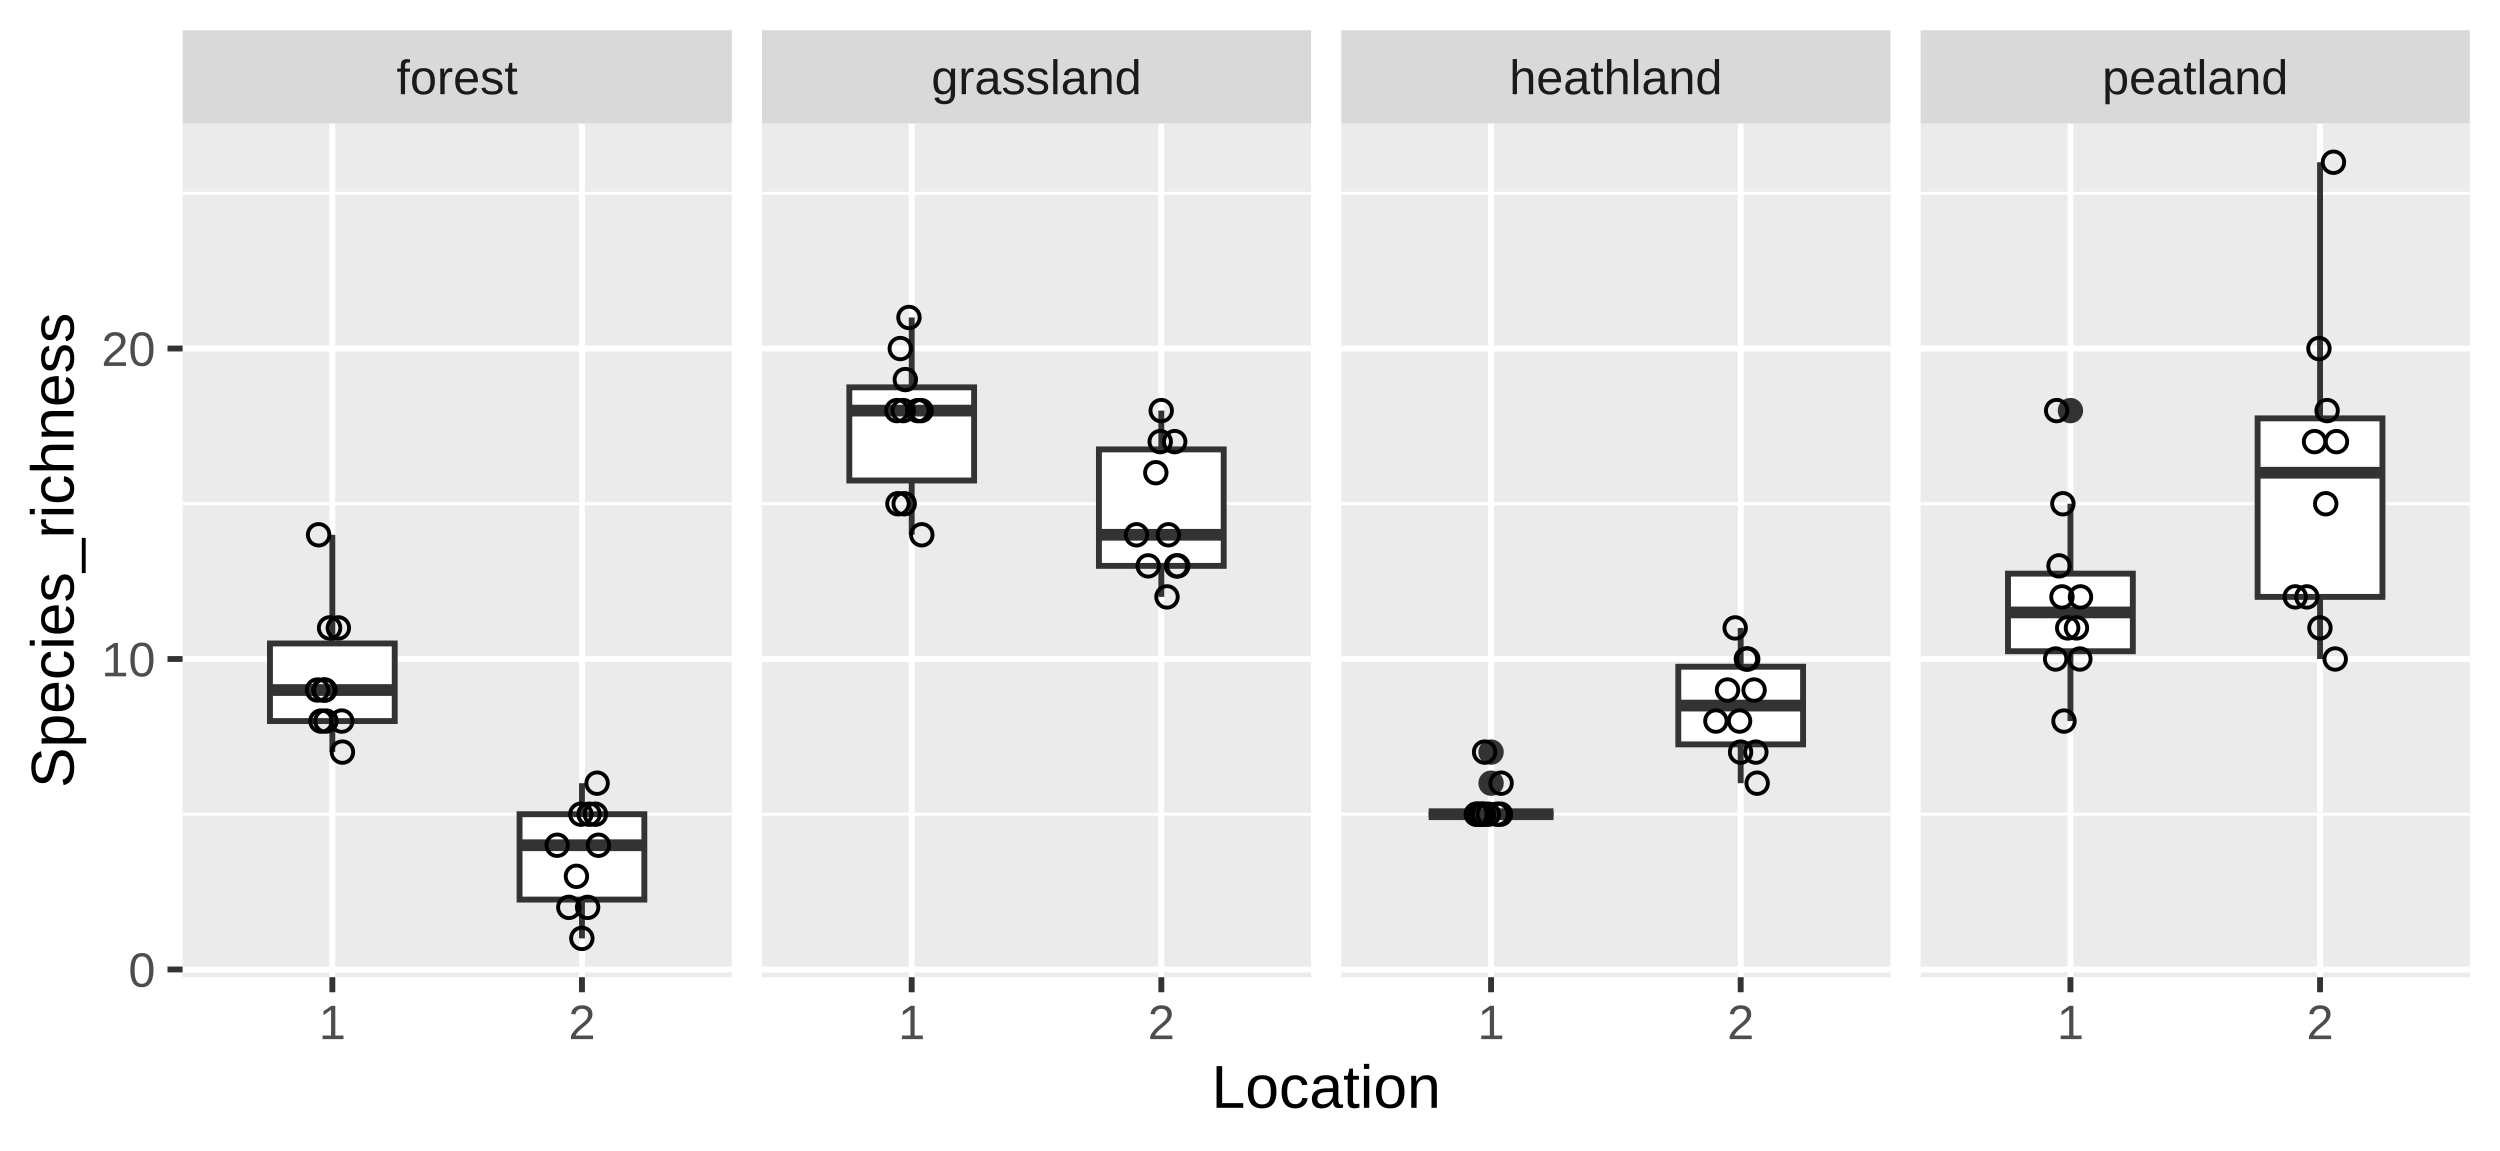
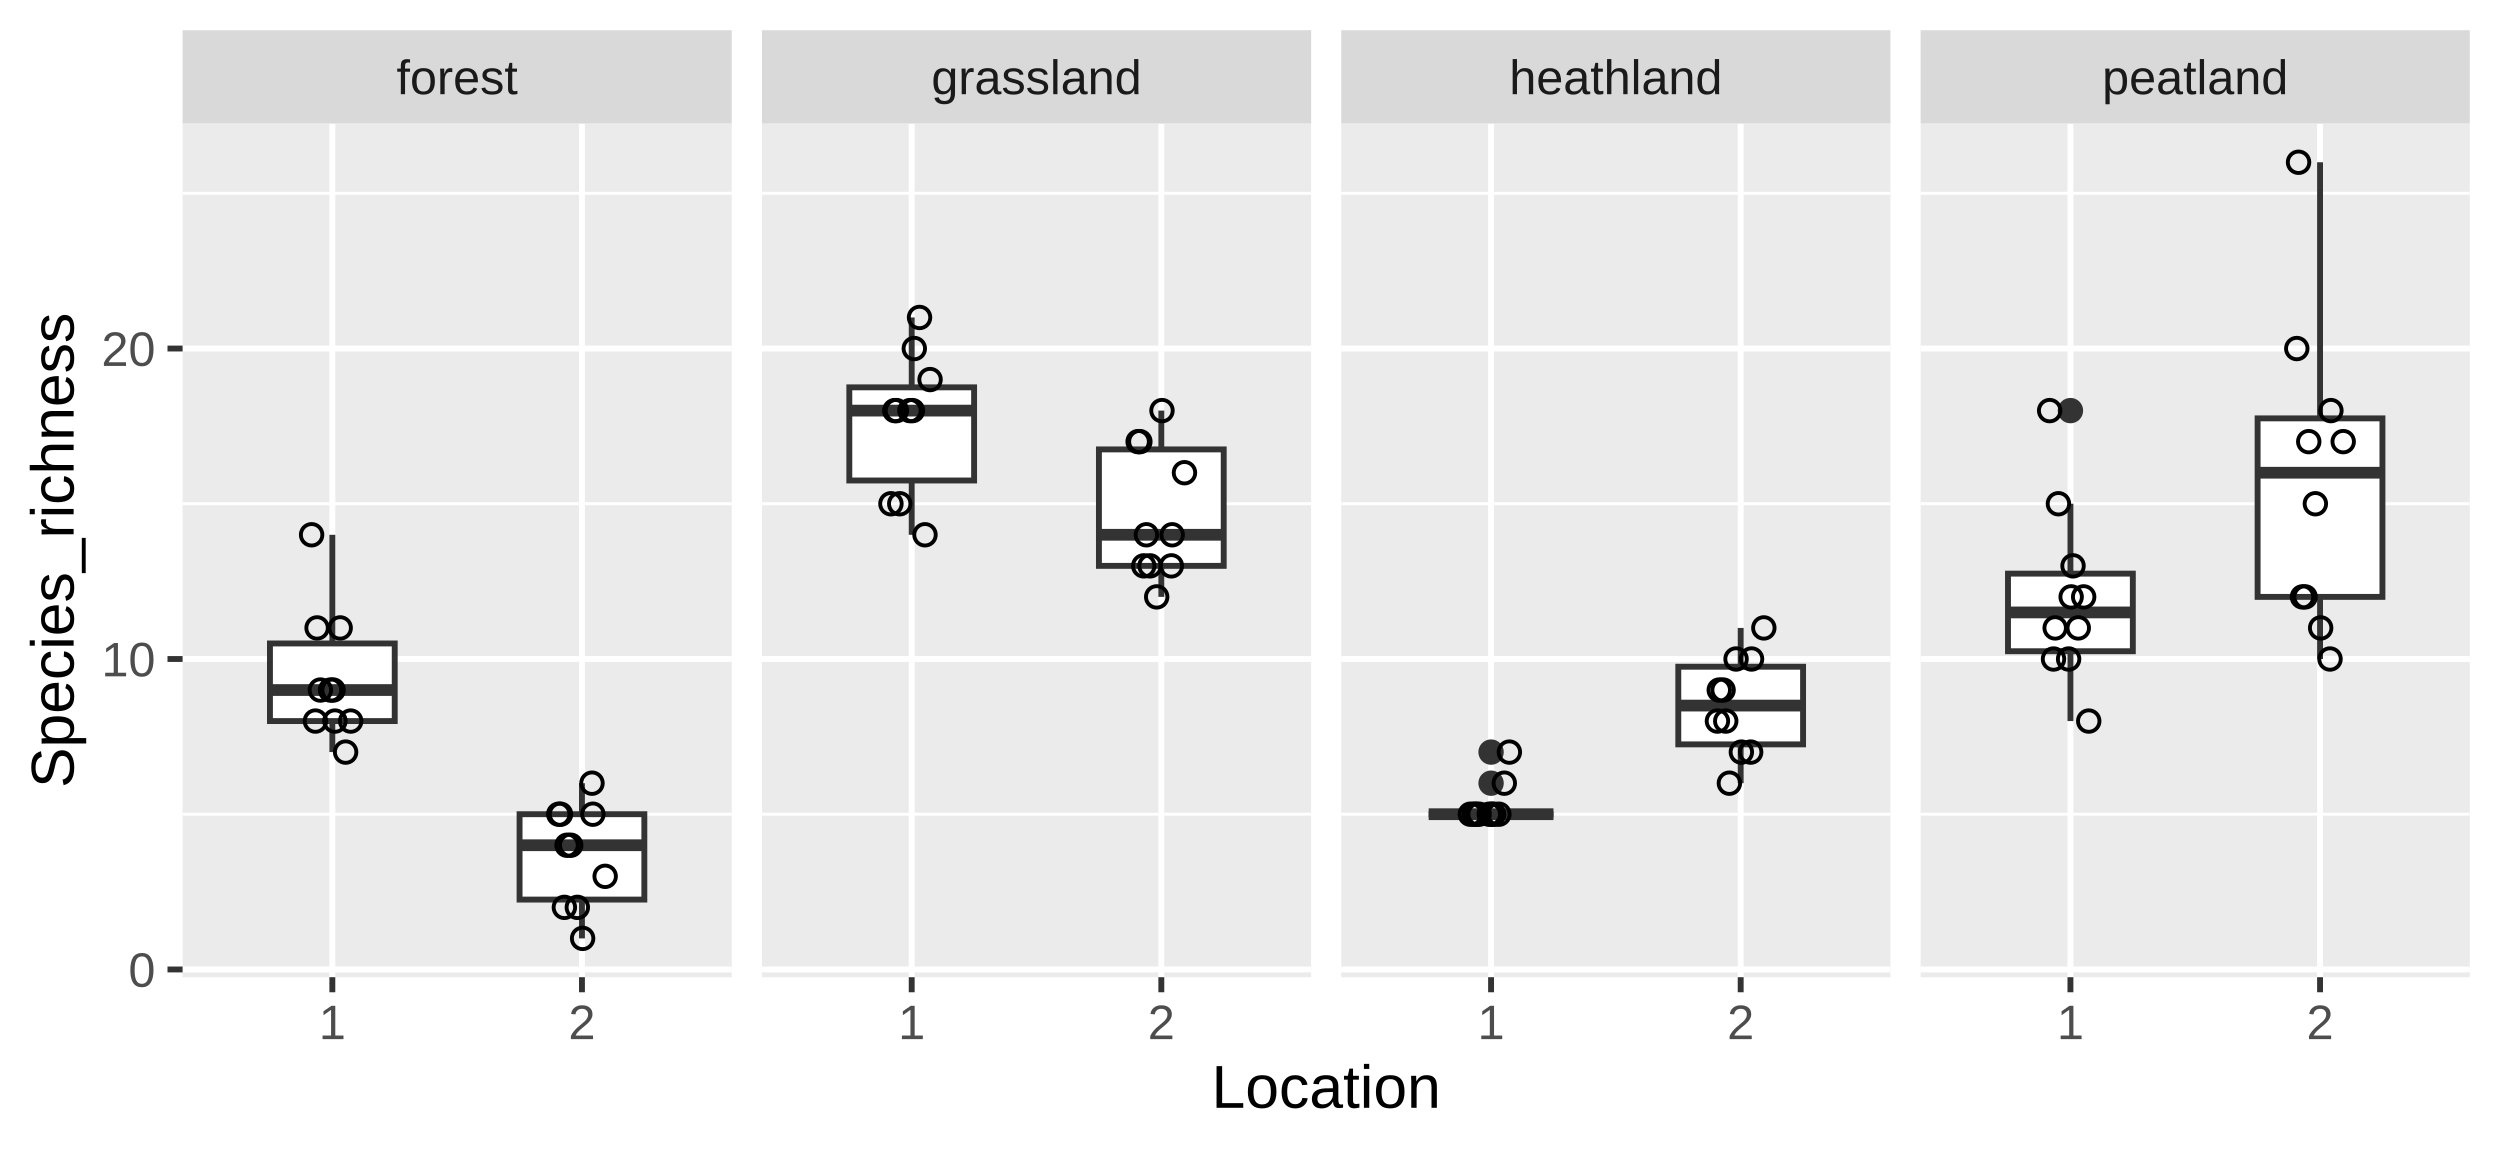
<svg xmlns="http://www.w3.org/2000/svg" width="453.60pt" height="208.80pt" viewBox="0 0 453.60 208.80">
  <g class="svglite">
    <defs>
      <style type="text/css">
    .svglite line, .svglite polyline, .svglite polygon, .svglite path, .svglite rect, .svglite circle {
      fill: none;
      stroke: #000000;
      stroke-linecap: round;
      stroke-linejoin: round;
      stroke-miterlimit: 10.00;
    }
    .svglite text {
      white-space: pre;
    }
    .svglite g.glyphgroup path {
      fill: inherit;
      stroke: none;
    }
  </style>
    </defs>
    <rect width="100%" height="100%" style="stroke: none; fill: #FFFFFF;" />
    <defs>
      <clipPath id="cpMC4wMHw0NTMuNjB8MC4wMHwyMDguODA=">
        <rect x="0.00" y="0.00" width="453.60" height="208.80" />
      </clipPath>
    </defs>
    <g clip-path="url(#cpMC4wMHw0NTMuNjB8MC4wMHwyMDguODA=)">
      <rect x="0" y="0.00" width="453.60" height="208.80" style="stroke-width: 1.07; stroke: #FFFFFF; fill: #FFFFFF;" />
    </g>
    <defs>
      <clipPath id="cpMzMuMTN8MTMyLjc3fDIyLjQwfDE3Ny4zMA==">
        <rect x="33.13" y="22.40" width="99.64" height="154.91" />
      </clipPath>
    </defs>
    <g clip-path="url(#cpMzMuMTN8MTMyLjc3fDIyLjQwfDE3Ny4zMA==)">
      <rect x="33.13" y="22.40" width="99.64" height="154.91" style="stroke-width: 1.07; stroke: none; fill: #EBEBEB;" />
      <polyline points="33.13,147.73 132.77,147.73 " style="stroke-width: 0.53; stroke: #FFFFFF; stroke-linecap: butt;" />
      <polyline points="33.13,91.40 132.77,91.40 " style="stroke-width: 0.53; stroke: #FFFFFF; stroke-linecap: butt;" />
      <polyline points="33.13,35.07 132.77,35.07 " style="stroke-width: 0.53; stroke: #FFFFFF; stroke-linecap: butt;" />
      <polyline points="33.13,175.90 132.77,175.90 " style="stroke-width: 1.07; stroke: #FFFFFF; stroke-linecap: butt;" />
      <polyline points="33.13,119.57 132.77,119.57 " style="stroke-width: 1.07; stroke: #FFFFFF; stroke-linecap: butt;" />
      <polyline points="33.13,63.24 132.77,63.24 " style="stroke-width: 1.07; stroke: #FFFFFF; stroke-linecap: butt;" />
      <polyline points="60.30,177.30 60.30,22.40 " style="stroke-width: 1.07; stroke: #FFFFFF; stroke-linecap: butt;" />
      <polyline points="105.59,177.30 105.59,22.40 " style="stroke-width: 1.07; stroke: #FFFFFF; stroke-linecap: butt;" />
      <line x1="60.30" y1="116.75" x2="60.30" y2="97.03" style="stroke-width: 1.07; stroke: #333333; stroke-linecap: butt;" />
      <line x1="60.30" y1="130.83" x2="60.30" y2="136.46" style="stroke-width: 1.07; stroke: #333333; stroke-linecap: butt;" />
      <polygon points="48.98,116.75 48.98,130.83 71.62,130.83 71.62,116.75 48.98,116.75 " style="stroke-width: 1.07; stroke: #333333; stroke-linecap: butt; stroke-linejoin: miter; fill: #FFFFFF;" />
      <line x1="48.98" y1="125.20" x2="71.62" y2="125.20" style="stroke-width: 2.13; stroke: #333333; stroke-linecap: butt; stroke-linejoin: miter;" />
      <line x1="105.59" y1="147.73" x2="105.59" y2="142.10" style="stroke-width: 1.07; stroke: #333333; stroke-linecap: butt;" />
      <line x1="105.59" y1="163.22" x2="105.59" y2="170.26" style="stroke-width: 1.07; stroke: #333333; stroke-linecap: butt;" />
      <polygon points="94.27,147.73 94.27,163.22 116.91,163.22 116.91,147.73 94.27,147.73 " style="stroke-width: 1.07; stroke: #333333; stroke-linecap: butt; stroke-linejoin: miter; fill: #FFFFFF;" />
      <line x1="94.27" y1="153.36" x2="116.91" y2="153.36" style="stroke-width: 2.13; stroke: #333333; stroke-linecap: butt; stroke-linejoin: miter;" />
-       <circle cx="61.39" cy="113.93" r="1.95" style="stroke-width: 0.71;" />
-       <circle cx="57.61" cy="125.20" r="1.95" style="stroke-width: 0.71;" />
-       <circle cx="59.80" cy="113.93" r="1.95" style="stroke-width: 0.71;" />
-       <circle cx="57.81" cy="97.03" r="1.95" style="stroke-width: 0.71;" />
-       <circle cx="58.94" cy="125.20" r="1.95" style="stroke-width: 0.71;" />
-       <circle cx="59.14" cy="130.83" r="1.95" style="stroke-width: 0.71;" />
-       <circle cx="58.24" cy="130.83" r="1.95" style="stroke-width: 0.71;" />
-       <circle cx="58.77" cy="125.20" r="1.95" style="stroke-width: 0.71;" />
-       <circle cx="62.13" cy="136.46" r="1.95" style="stroke-width: 0.71;" />
-       <circle cx="62.01" cy="130.83" r="1.95" style="stroke-width: 0.71;" />
-       <circle cx="108.03" cy="147.73" r="1.95" style="stroke-width: 0.71;" />
-       <circle cx="106.88" cy="147.73" r="1.95" style="stroke-width: 0.71;" />
-       <circle cx="101.09" cy="153.36" r="1.95" style="stroke-width: 0.71;" />
-       <circle cx="105.39" cy="147.73" r="1.95" style="stroke-width: 0.71;" />
-       <circle cx="105.57" cy="170.26" r="1.95" style="stroke-width: 0.71;" />
-       <circle cx="104.59" cy="159.00" r="1.95" style="stroke-width: 0.71;" />
-       <circle cx="106.62" cy="164.63" r="1.95" style="stroke-width: 0.71;" />
-       <circle cx="103.21" cy="164.63" r="1.95" style="stroke-width: 0.71;" />
-       <circle cx="108.34" cy="142.10" r="1.95" style="stroke-width: 0.71;" />
-       <circle cx="108.58" cy="153.36" r="1.95" style="stroke-width: 0.71;" />
+       <circle cx="57.53" cy="113.93" r="1.95" style="stroke-width: 0.71;" />
+       <circle cx="59.97" cy="125.20" r="1.95" style="stroke-width: 0.71;" />
+       <circle cx="61.72" cy="113.93" r="1.95" style="stroke-width: 0.71;" />
+       <circle cx="56.54" cy="97.03" r="1.95" style="stroke-width: 0.71;" />
+       <circle cx="58.13" cy="125.20" r="1.95" style="stroke-width: 0.71;" />
+       <circle cx="63.63" cy="130.83" r="1.95" style="stroke-width: 0.71;" />
+       <circle cx="60.77" cy="130.83" r="1.95" style="stroke-width: 0.71;" />
+       <circle cx="60.44" cy="125.20" r="1.95" style="stroke-width: 0.71;" />
+       <circle cx="62.71" cy="136.46" r="1.95" style="stroke-width: 0.71;" />
+       <circle cx="57.23" cy="130.83" r="1.95" style="stroke-width: 0.71;" />
+       <circle cx="101.70" cy="147.73" r="1.95" style="stroke-width: 0.71;" />
+       <circle cx="107.57" cy="147.73" r="1.95" style="stroke-width: 0.71;" />
+       <circle cx="102.88" cy="153.36" r="1.95" style="stroke-width: 0.71;" />
+       <circle cx="101.38" cy="147.73" r="1.95" style="stroke-width: 0.71;" />
+       <circle cx="105.71" cy="170.26" r="1.95" style="stroke-width: 0.71;" />
+       <circle cx="109.80" cy="159.00" r="1.95" style="stroke-width: 0.71;" />
+       <circle cx="104.75" cy="164.63" r="1.95" style="stroke-width: 0.71;" />
+       <circle cx="102.40" cy="164.63" r="1.95" style="stroke-width: 0.71;" />
+       <circle cx="107.41" cy="142.10" r="1.95" style="stroke-width: 0.71;" />
+       <circle cx="103.55" cy="153.36" r="1.95" style="stroke-width: 0.71;" />
    </g>
    <g clip-path="url(#cpMC4wMHw0NTMuNjB8MC4wMHwyMDguODA=)">
</g>
    <defs>
      <clipPath id="cpMTM4LjI1fDIzNy44OHwyMi40MHwxNzcuMzA=">
        <rect x="138.25" y="22.40" width="99.64" height="154.91" />
      </clipPath>
    </defs>
    <g clip-path="url(#cpMTM4LjI1fDIzNy44OHwyMi40MHwxNzcuMzA=)">
      <rect x="138.25" y="22.40" width="99.64" height="154.91" style="stroke-width: 1.07; stroke: none; fill: #EBEBEB;" />
      <polyline points="138.25,147.73 237.88,147.73 " style="stroke-width: 0.53; stroke: #FFFFFF; stroke-linecap: butt;" />
      <polyline points="138.25,91.40 237.88,91.40 " style="stroke-width: 0.53; stroke: #FFFFFF; stroke-linecap: butt;" />
      <polyline points="138.25,35.07 237.88,35.07 " style="stroke-width: 0.53; stroke: #FFFFFF; stroke-linecap: butt;" />
      <polyline points="138.25,175.90 237.88,175.90 " style="stroke-width: 1.07; stroke: #FFFFFF; stroke-linecap: butt;" />
      <polyline points="138.25,119.57 237.88,119.57 " style="stroke-width: 1.07; stroke: #FFFFFF; stroke-linecap: butt;" />
      <polyline points="138.25,63.24 237.88,63.24 " style="stroke-width: 1.07; stroke: #FFFFFF; stroke-linecap: butt;" />
      <polyline points="165.42,177.30 165.42,22.40 " style="stroke-width: 1.07; stroke: #FFFFFF; stroke-linecap: butt;" />
      <polyline points="210.71,177.30 210.71,22.40 " style="stroke-width: 1.07; stroke: #FFFFFF; stroke-linecap: butt;" />
      <line x1="165.42" y1="70.28" x2="165.42" y2="57.60" style="stroke-width: 1.07; stroke: #333333; stroke-linecap: butt;" />
      <line x1="165.42" y1="87.18" x2="165.42" y2="97.03" style="stroke-width: 1.07; stroke: #333333; stroke-linecap: butt;" />
      <polygon points="154.10,70.28 154.10,87.18 176.74,87.18 176.74,70.28 154.10,70.28 " style="stroke-width: 1.07; stroke: #333333; stroke-linecap: butt; stroke-linejoin: miter; fill: #FFFFFF;" />
      <line x1="154.10" y1="74.50" x2="176.74" y2="74.50" style="stroke-width: 2.13; stroke: #333333; stroke-linecap: butt; stroke-linejoin: miter;" />
      <line x1="210.71" y1="81.54" x2="210.71" y2="74.50" style="stroke-width: 1.07; stroke: #333333; stroke-linecap: butt;" />
      <line x1="210.71" y1="102.67" x2="210.71" y2="108.30" style="stroke-width: 1.07; stroke: #333333; stroke-linecap: butt;" />
      <polygon points="199.39,81.54 199.39,102.67 222.03,102.67 222.03,81.54 199.39,81.54 " style="stroke-width: 1.07; stroke: #333333; stroke-linecap: butt; stroke-linejoin: miter; fill: #FFFFFF;" />
      <line x1="199.39" y1="97.03" x2="222.03" y2="97.03" style="stroke-width: 2.13; stroke: #333333; stroke-linecap: butt; stroke-linejoin: miter;" />
-       <circle cx="166.51" cy="74.50" r="1.95" style="stroke-width: 0.71;" />
-       <circle cx="162.73" cy="74.50" r="1.95" style="stroke-width: 0.71;" />
-       <circle cx="164.92" cy="57.60" r="1.95" style="stroke-width: 0.71;" />
-       <circle cx="162.92" cy="91.40" r="1.95" style="stroke-width: 0.71;" />
-       <circle cx="164.06" cy="91.40" r="1.95" style="stroke-width: 0.71;" />
-       <circle cx="164.26" cy="68.87" r="1.95" style="stroke-width: 0.71;" />
-       <circle cx="163.35" cy="63.24" r="1.95" style="stroke-width: 0.71;" />
-       <circle cx="163.88" cy="74.50" r="1.95" style="stroke-width: 0.71;" />
-       <circle cx="167.25" cy="97.03" r="1.95" style="stroke-width: 0.71;" />
-       <circle cx="167.13" cy="74.50" r="1.95" style="stroke-width: 0.71;" />
-       <circle cx="213.14" cy="80.13" r="1.95" style="stroke-width: 0.71;" />
-       <circle cx="212.00" cy="97.03" r="1.95" style="stroke-width: 0.71;" />
-       <circle cx="206.21" cy="97.03" r="1.95" style="stroke-width: 0.71;" />
-       <circle cx="210.51" cy="80.13" r="1.95" style="stroke-width: 0.71;" />
-       <circle cx="210.69" cy="74.50" r="1.95" style="stroke-width: 0.71;" />
-       <circle cx="209.71" cy="85.77" r="1.95" style="stroke-width: 0.71;" />
-       <circle cx="211.74" cy="108.30" r="1.95" style="stroke-width: 0.71;" />
-       <circle cx="208.33" cy="102.67" r="1.95" style="stroke-width: 0.71;" />
-       <circle cx="213.46" cy="102.67" r="1.95" style="stroke-width: 0.71;" />
-       <circle cx="213.70" cy="102.67" r="1.95" style="stroke-width: 0.71;" />
+       <circle cx="162.65" cy="74.50" r="1.95" style="stroke-width: 0.71;" />
+       <circle cx="165.09" cy="74.50" r="1.95" style="stroke-width: 0.71;" />
+       <circle cx="166.84" cy="57.60" r="1.95" style="stroke-width: 0.71;" />
+       <circle cx="161.65" cy="91.40" r="1.95" style="stroke-width: 0.71;" />
+       <circle cx="163.25" cy="91.40" r="1.95" style="stroke-width: 0.71;" />
+       <circle cx="168.75" cy="68.87" r="1.95" style="stroke-width: 0.71;" />
+       <circle cx="165.89" cy="63.24" r="1.95" style="stroke-width: 0.71;" />
+       <circle cx="165.56" cy="74.50" r="1.95" style="stroke-width: 0.71;" />
+       <circle cx="167.83" cy="97.03" r="1.95" style="stroke-width: 0.71;" />
+       <circle cx="162.35" cy="74.50" r="1.95" style="stroke-width: 0.71;" />
+       <circle cx="206.82" cy="80.13" r="1.95" style="stroke-width: 0.71;" />
+       <circle cx="212.68" cy="97.03" r="1.95" style="stroke-width: 0.71;" />
+       <circle cx="208.00" cy="97.03" r="1.95" style="stroke-width: 0.71;" />
+       <circle cx="206.50" cy="80.13" r="1.95" style="stroke-width: 0.71;" />
+       <circle cx="210.83" cy="74.50" r="1.95" style="stroke-width: 0.71;" />
+       <circle cx="214.91" cy="85.77" r="1.95" style="stroke-width: 0.71;" />
+       <circle cx="209.87" cy="108.30" r="1.95" style="stroke-width: 0.71;" />
+       <circle cx="207.52" cy="102.67" r="1.95" style="stroke-width: 0.71;" />
+       <circle cx="212.53" cy="102.67" r="1.95" style="stroke-width: 0.71;" />
+       <circle cx="208.66" cy="102.67" r="1.95" style="stroke-width: 0.71;" />
    </g>
    <g clip-path="url(#cpMC4wMHw0NTMuNjB8MC4wMHwyMDguODA=)">
</g>
    <defs>
      <clipPath id="cpMjQzLjM2fDM0My4wMHwyMi40MHwxNzcuMzA=">
        <rect x="243.36" y="22.40" width="99.64" height="154.91" />
      </clipPath>
    </defs>
    <g clip-path="url(#cpMjQzLjM2fDM0My4wMHwyMi40MHwxNzcuMzA=)">
      <rect x="243.36" y="22.40" width="99.64" height="154.91" style="stroke-width: 1.07; stroke: none; fill: #EBEBEB;" />
      <polyline points="243.36,147.73 343.00,147.73 " style="stroke-width: 0.53; stroke: #FFFFFF; stroke-linecap: butt;" />
      <polyline points="243.36,91.40 343.00,91.40 " style="stroke-width: 0.53; stroke: #FFFFFF; stroke-linecap: butt;" />
      <polyline points="243.36,35.07 343.00,35.07 " style="stroke-width: 0.53; stroke: #FFFFFF; stroke-linecap: butt;" />
      <polyline points="243.36,175.90 343.00,175.90 " style="stroke-width: 1.07; stroke: #FFFFFF; stroke-linecap: butt;" />
      <polyline points="243.36,119.57 343.00,119.57 " style="stroke-width: 1.07; stroke: #FFFFFF; stroke-linecap: butt;" />
      <polyline points="243.36,63.24 343.00,63.24 " style="stroke-width: 1.07; stroke: #FFFFFF; stroke-linecap: butt;" />
      <polyline points="270.54,177.30 270.54,22.40 " style="stroke-width: 1.07; stroke: #FFFFFF; stroke-linecap: butt;" />
      <polyline points="315.83,177.30 315.83,22.40 " style="stroke-width: 1.07; stroke: #FFFFFF; stroke-linecap: butt;" />
      <circle cx="270.54" cy="136.46" r="1.95" style="stroke-width: 0.71; stroke: #333333; fill: #333333;" />
      <circle cx="270.54" cy="142.10" r="1.95" style="stroke-width: 0.71; stroke: #333333; fill: #333333;" />
      <line x1="270.54" y1="147.73" x2="270.54" y2="147.73" style="stroke-width: 1.07; stroke: #333333; stroke-linecap: butt;" />
      <line x1="270.54" y1="147.73" x2="270.54" y2="147.73" style="stroke-width: 1.07; stroke: #333333; stroke-linecap: butt;" />
      <polygon points="259.22,147.73 259.22,147.73 281.86,147.73 281.86,147.73 259.22,147.73 " style="stroke-width: 1.07; stroke: #333333; stroke-linecap: butt; stroke-linejoin: miter; fill: #FFFFFF;" />
      <line x1="259.22" y1="147.73" x2="281.86" y2="147.73" style="stroke-width: 2.13; stroke: #333333; stroke-linecap: butt; stroke-linejoin: miter;" />
      <line x1="315.83" y1="120.97" x2="315.83" y2="113.93" style="stroke-width: 1.07; stroke: #333333; stroke-linecap: butt;" />
      <line x1="315.83" y1="135.06" x2="315.83" y2="142.10" style="stroke-width: 1.07; stroke: #333333; stroke-linecap: butt;" />
      <polygon points="304.51,120.97 304.51,135.06 327.15,135.06 327.15,120.97 304.51,120.97 " style="stroke-width: 1.07; stroke: #333333; stroke-linecap: butt; stroke-linejoin: miter; fill: #FFFFFF;" />
      <line x1="304.51" y1="128.02" x2="327.15" y2="128.02" style="stroke-width: 2.13; stroke: #333333; stroke-linecap: butt; stroke-linejoin: miter;" />
-       <circle cx="271.63" cy="147.73" r="1.95" style="stroke-width: 0.71;" />
-       <circle cx="267.85" cy="147.73" r="1.95" style="stroke-width: 0.71;" />
-       <circle cx="270.04" cy="147.73" r="1.95" style="stroke-width: 0.71;" />
-       <circle cx="268.04" cy="147.73" r="1.95" style="stroke-width: 0.71;" />
-       <circle cx="269.18" cy="147.73" r="1.95" style="stroke-width: 0.71;" />
-       <circle cx="269.37" cy="136.46" r="1.95" style="stroke-width: 0.71;" />
-       <circle cx="268.47" cy="147.73" r="1.95" style="stroke-width: 0.71;" />
-       <circle cx="269.00" cy="147.73" r="1.95" style="stroke-width: 0.71;" />
-       <circle cx="272.36" cy="142.10" r="1.95" style="stroke-width: 0.71;" />
-       <circle cx="272.25" cy="147.73" r="1.95" style="stroke-width: 0.71;" />
-       <circle cx="318.26" cy="125.20" r="1.95" style="stroke-width: 0.71;" />
-       <circle cx="317.11" cy="119.57" r="1.95" style="stroke-width: 0.71;" />
-       <circle cx="311.33" cy="130.83" r="1.95" style="stroke-width: 0.71;" />
-       <circle cx="315.63" cy="130.83" r="1.95" style="stroke-width: 0.71;" />
-       <circle cx="315.81" cy="136.46" r="1.95" style="stroke-width: 0.71;" />
-       <circle cx="314.83" cy="113.93" r="1.95" style="stroke-width: 0.71;" />
-       <circle cx="316.86" cy="119.57" r="1.95" style="stroke-width: 0.71;" />
-       <circle cx="313.44" cy="125.20" r="1.95" style="stroke-width: 0.71;" />
-       <circle cx="318.58" cy="136.46" r="1.95" style="stroke-width: 0.71;" />
-       <circle cx="318.82" cy="142.10" r="1.95" style="stroke-width: 0.71;" />
+       <circle cx="267.77" cy="147.73" r="1.95" style="stroke-width: 0.71;" />
+       <circle cx="270.21" cy="147.73" r="1.95" style="stroke-width: 0.71;" />
+       <circle cx="271.96" cy="147.73" r="1.95" style="stroke-width: 0.71;" />
+       <circle cx="266.77" cy="147.73" r="1.95" style="stroke-width: 0.71;" />
+       <circle cx="268.37" cy="147.73" r="1.95" style="stroke-width: 0.71;" />
+       <circle cx="273.86" cy="136.46" r="1.95" style="stroke-width: 0.71;" />
+       <circle cx="271.01" cy="147.73" r="1.95" style="stroke-width: 0.71;" />
+       <circle cx="270.68" cy="147.73" r="1.95" style="stroke-width: 0.71;" />
+       <circle cx="272.94" cy="142.10" r="1.95" style="stroke-width: 0.71;" />
+       <circle cx="267.47" cy="147.73" r="1.95" style="stroke-width: 0.71;" />
+       <circle cx="311.94" cy="125.20" r="1.95" style="stroke-width: 0.71;" />
+       <circle cx="317.80" cy="119.57" r="1.95" style="stroke-width: 0.71;" />
+       <circle cx="313.12" cy="130.83" r="1.95" style="stroke-width: 0.71;" />
+       <circle cx="311.61" cy="130.83" r="1.95" style="stroke-width: 0.71;" />
+       <circle cx="315.95" cy="136.46" r="1.95" style="stroke-width: 0.71;" />
+       <circle cx="320.03" cy="113.93" r="1.95" style="stroke-width: 0.71;" />
+       <circle cx="314.99" cy="119.57" r="1.95" style="stroke-width: 0.71;" />
+       <circle cx="312.64" cy="125.20" r="1.95" style="stroke-width: 0.71;" />
+       <circle cx="317.64" cy="136.46" r="1.95" style="stroke-width: 0.71;" />
+       <circle cx="313.78" cy="142.10" r="1.95" style="stroke-width: 0.71;" />
    </g>
    <g clip-path="url(#cpMC4wMHw0NTMuNjB8MC4wMHwyMDguODA=)">
</g>
    <defs>
      <clipPath id="cpMzQ4LjQ4fDQ0OC4xMnwyMi40MHwxNzcuMzA=">
        <rect x="348.48" y="22.40" width="99.64" height="154.91" />
      </clipPath>
    </defs>
    <g clip-path="url(#cpMzQ4LjQ4fDQ0OC4xMnwyMi40MHwxNzcuMzA=)">
      <rect x="348.48" y="22.40" width="99.64" height="154.91" style="stroke-width: 1.07; stroke: none; fill: #EBEBEB;" />
      <polyline points="348.48,147.73 448.12,147.73 " style="stroke-width: 0.53; stroke: #FFFFFF; stroke-linecap: butt;" />
      <polyline points="348.48,91.40 448.12,91.40 " style="stroke-width: 0.53; stroke: #FFFFFF; stroke-linecap: butt;" />
      <polyline points="348.48,35.07 448.12,35.07 " style="stroke-width: 0.53; stroke: #FFFFFF; stroke-linecap: butt;" />
      <polyline points="348.48,175.90 448.12,175.90 " style="stroke-width: 1.07; stroke: #FFFFFF; stroke-linecap: butt;" />
      <polyline points="348.48,119.57 448.12,119.57 " style="stroke-width: 1.07; stroke: #FFFFFF; stroke-linecap: butt;" />
      <polyline points="348.48,63.24 448.12,63.24 " style="stroke-width: 1.07; stroke: #FFFFFF; stroke-linecap: butt;" />
      <polyline points="375.66,177.30 375.66,22.40 " style="stroke-width: 1.07; stroke: #FFFFFF; stroke-linecap: butt;" />
      <polyline points="420.95,177.30 420.95,22.40 " style="stroke-width: 1.07; stroke: #FFFFFF; stroke-linecap: butt;" />
      <circle cx="375.66" cy="74.50" r="1.95" style="stroke-width: 0.71; stroke: #333333; fill: #333333;" />
      <line x1="375.66" y1="104.08" x2="375.66" y2="91.40" style="stroke-width: 1.07; stroke: #333333; stroke-linecap: butt;" />
      <line x1="375.66" y1="118.16" x2="375.66" y2="130.83" style="stroke-width: 1.07; stroke: #333333; stroke-linecap: butt;" />
      <polygon points="364.33,104.08 364.33,118.16 386.98,118.16 386.98,104.08 364.33,104.08 " style="stroke-width: 1.07; stroke: #333333; stroke-linecap: butt; stroke-linejoin: miter; fill: #FFFFFF;" />
      <line x1="364.33" y1="111.12" x2="386.98" y2="111.12" style="stroke-width: 2.13; stroke: #333333; stroke-linecap: butt; stroke-linejoin: miter;" />
      <line x1="420.95" y1="75.91" x2="420.95" y2="29.44" style="stroke-width: 1.07; stroke: #333333; stroke-linecap: butt;" />
      <line x1="420.95" y1="108.30" x2="420.95" y2="119.57" style="stroke-width: 1.07; stroke: #333333; stroke-linecap: butt;" />
      <polygon points="409.62,75.91 409.62,108.30 432.27,108.30 432.27,75.91 409.62,75.91 " style="stroke-width: 1.07; stroke: #333333; stroke-linecap: butt; stroke-linejoin: miter; fill: #FFFFFF;" />
      <line x1="409.62" y1="85.77" x2="432.27" y2="85.77" style="stroke-width: 2.13; stroke: #333333; stroke-linecap: butt; stroke-linejoin: miter;" />
-       <circle cx="376.75" cy="113.93" r="1.95" style="stroke-width: 0.71;" />
-       <circle cx="372.97" cy="119.57" r="1.95" style="stroke-width: 0.71;" />
-       <circle cx="375.16" cy="113.93" r="1.95" style="stroke-width: 0.71;" />
-       <circle cx="373.16" cy="74.50" r="1.95" style="stroke-width: 0.71;" />
-       <circle cx="374.29" cy="91.40" r="1.95" style="stroke-width: 0.71;" />
-       <circle cx="374.49" cy="130.83" r="1.95" style="stroke-width: 0.71;" />
-       <circle cx="373.59" cy="102.67" r="1.95" style="stroke-width: 0.71;" />
-       <circle cx="374.12" cy="108.30" r="1.95" style="stroke-width: 0.71;" />
-       <circle cx="377.48" cy="108.30" r="1.95" style="stroke-width: 0.71;" />
-       <circle cx="377.37" cy="119.57" r="1.95" style="stroke-width: 0.71;" />
-       <circle cx="423.38" cy="29.44" r="1.95" style="stroke-width: 0.71;" />
-       <circle cx="422.23" cy="74.50" r="1.95" style="stroke-width: 0.71;" />
-       <circle cx="416.45" cy="108.30" r="1.95" style="stroke-width: 0.71;" />
-       <circle cx="420.75" cy="63.24" r="1.95" style="stroke-width: 0.71;" />
-       <circle cx="420.93" cy="113.93" r="1.95" style="stroke-width: 0.71;" />
-       <circle cx="419.95" cy="80.13" r="1.95" style="stroke-width: 0.71;" />
-       <circle cx="421.98" cy="91.40" r="1.95" style="stroke-width: 0.71;" />
-       <circle cx="418.56" cy="108.30" r="1.95" style="stroke-width: 0.71;" />
-       <circle cx="423.70" cy="119.57" r="1.95" style="stroke-width: 0.71;" />
-       <circle cx="423.93" cy="80.13" r="1.95" style="stroke-width: 0.71;" />
+       <circle cx="372.89" cy="113.93" r="1.95" style="stroke-width: 0.71;" />
+       <circle cx="375.33" cy="119.57" r="1.95" style="stroke-width: 0.71;" />
+       <circle cx="377.08" cy="113.93" r="1.95" style="stroke-width: 0.71;" />
+       <circle cx="371.89" cy="74.50" r="1.95" style="stroke-width: 0.71;" />
+       <circle cx="373.48" cy="91.40" r="1.95" style="stroke-width: 0.71;" />
+       <circle cx="378.98" cy="130.83" r="1.95" style="stroke-width: 0.71;" />
+       <circle cx="376.13" cy="102.67" r="1.95" style="stroke-width: 0.71;" />
+       <circle cx="375.79" cy="108.30" r="1.95" style="stroke-width: 0.71;" />
+       <circle cx="378.06" cy="108.30" r="1.95" style="stroke-width: 0.71;" />
+       <circle cx="372.59" cy="119.57" r="1.95" style="stroke-width: 0.71;" />
+       <circle cx="417.05" cy="29.44" r="1.95" style="stroke-width: 0.71;" />
+       <circle cx="422.92" cy="74.50" r="1.95" style="stroke-width: 0.71;" />
+       <circle cx="418.24" cy="108.30" r="1.95" style="stroke-width: 0.71;" />
+       <circle cx="416.73" cy="63.24" r="1.95" style="stroke-width: 0.71;" />
+       <circle cx="421.06" cy="113.93" r="1.95" style="stroke-width: 0.71;" />
+       <circle cx="425.15" cy="80.13" r="1.95" style="stroke-width: 0.71;" />
+       <circle cx="420.10" cy="91.40" r="1.95" style="stroke-width: 0.71;" />
+       <circle cx="417.76" cy="108.30" r="1.95" style="stroke-width: 0.71;" />
+       <circle cx="422.76" cy="119.57" r="1.95" style="stroke-width: 0.71;" />
+       <circle cx="418.90" cy="80.13" r="1.95" style="stroke-width: 0.71;" />
    </g>
    <g clip-path="url(#cpMC4wMHw0NTMuNjB8MC4wMHwyMDguODA=)">
</g>
    <defs>
      <clipPath id="cpMzMuMTN8MTMyLjc3fDUuNDh8MjIuNDA=">
        <rect x="33.13" y="5.48" width="99.64" height="16.92" />
      </clipPath>
    </defs>
    <g clip-path="url(#cpMzMuMTN8MTMyLjc3fDUuNDh8MjIuNDA=)">
      <rect x="33.13" y="5.48" width="99.64" height="16.92" style="stroke-width: 1.07; stroke: none; fill: #D9D9D9;" />
      <text x="82.95" y="17.09" text-anchor="middle" style="font-size: 8.80px;fill: #1A1A1A; font-family: &quot;Arial&quot;;" textLength="21.98px" lengthAdjust="spacingAndGlyphs">forest</text>
    </g>
    <g clip-path="url(#cpMC4wMHw0NTMuNjB8MC4wMHwyMDguODA=)">
</g>
    <defs>
      <clipPath id="cpMTM4LjI1fDIzNy44OHw1LjQ4fDIyLjQw">
        <rect x="138.25" y="5.48" width="99.64" height="16.92" />
      </clipPath>
    </defs>
    <g clip-path="url(#cpMTM4LjI1fDIzNy44OHw1LjQ4fDIyLjQw)">
      <rect x="138.25" y="5.48" width="99.64" height="16.92" style="stroke-width: 1.07; stroke: none; fill: #D9D9D9;" />
      <text x="188.06" y="17.09" text-anchor="middle" style="font-size: 8.80px;fill: #1A1A1A; font-family: &quot;Arial&quot;;" textLength="38.14px" lengthAdjust="spacingAndGlyphs">grassland</text>
    </g>
    <g clip-path="url(#cpMC4wMHw0NTMuNjB8MC4wMHwyMDguODA=)">
</g>
    <defs>
      <clipPath id="cpMjQzLjM2fDM0My4wMHw1LjQ4fDIyLjQw">
        <rect x="243.36" y="5.48" width="99.64" height="16.92" />
      </clipPath>
    </defs>
    <g clip-path="url(#cpMjQzLjM2fDM0My4wMHw1LjQ4fDIyLjQw)">
      <rect x="243.36" y="5.48" width="99.64" height="16.92" style="stroke-width: 1.07; stroke: none; fill: #D9D9D9;" />
      <text x="293.18" y="17.09" text-anchor="middle" style="font-size: 8.80px;fill: #1A1A1A; font-family: &quot;Arial&quot;;" textLength="38.62px" lengthAdjust="spacingAndGlyphs">heathland</text>
    </g>
    <g clip-path="url(#cpMC4wMHw0NTMuNjB8MC4wMHwyMDguODA=)">
</g>
    <defs>
      <clipPath id="cpMzQ4LjQ4fDQ0OC4xMnw1LjQ4fDIyLjQw">
        <rect x="348.48" y="5.48" width="99.64" height="16.92" />
      </clipPath>
    </defs>
    <g clip-path="url(#cpMzQ4LjQ4fDQ0OC4xMnw1LjQ4fDIyLjQw)">
      <rect x="348.48" y="5.48" width="99.64" height="16.92" style="stroke-width: 1.07; stroke: none; fill: #D9D9D9;" />
      <text x="398.30" y="17.09" text-anchor="middle" style="font-size: 8.80px;fill: #1A1A1A; font-family: &quot;Arial&quot;;" textLength="33.73px" lengthAdjust="spacingAndGlyphs">peatland</text>
    </g>
    <g clip-path="url(#cpMC4wMHw0NTMuNjB8MC4wMHwyMDguODA=)">
      <polyline points="60.30,180.04 60.30,177.30 " style="stroke-width: 1.07; stroke: #333333; stroke-linecap: butt;" />
      <polyline points="105.59,180.04 105.59,177.30 " style="stroke-width: 1.07; stroke: #333333; stroke-linecap: butt;" />
      <text x="60.30" y="188.54" text-anchor="middle" style="font-size: 8.80px;fill: #4D4D4D; font-family: &quot;Arial&quot;;" textLength="4.89px" lengthAdjust="spacingAndGlyphs">1</text>
      <text x="105.59" y="188.54" text-anchor="middle" style="font-size: 8.80px;fill: #4D4D4D; font-family: &quot;Arial&quot;;" textLength="4.89px" lengthAdjust="spacingAndGlyphs">2</text>
      <polyline points="165.42,180.04 165.42,177.30 " style="stroke-width: 1.07; stroke: #333333; stroke-linecap: butt;" />
      <polyline points="210.71,180.04 210.71,177.30 " style="stroke-width: 1.07; stroke: #333333; stroke-linecap: butt;" />
      <text x="165.42" y="188.54" text-anchor="middle" style="font-size: 8.80px;fill: #4D4D4D; font-family: &quot;Arial&quot;;" textLength="4.89px" lengthAdjust="spacingAndGlyphs">1</text>
      <text x="210.71" y="188.54" text-anchor="middle" style="font-size: 8.80px;fill: #4D4D4D; font-family: &quot;Arial&quot;;" textLength="4.89px" lengthAdjust="spacingAndGlyphs">2</text>
      <polyline points="270.54,180.04 270.54,177.30 " style="stroke-width: 1.07; stroke: #333333; stroke-linecap: butt;" />
      <polyline points="315.83,180.04 315.83,177.30 " style="stroke-width: 1.07; stroke: #333333; stroke-linecap: butt;" />
      <text x="270.54" y="188.54" text-anchor="middle" style="font-size: 8.80px;fill: #4D4D4D; font-family: &quot;Arial&quot;;" textLength="4.89px" lengthAdjust="spacingAndGlyphs">1</text>
      <text x="315.83" y="188.54" text-anchor="middle" style="font-size: 8.80px;fill: #4D4D4D; font-family: &quot;Arial&quot;;" textLength="4.89px" lengthAdjust="spacingAndGlyphs">2</text>
      <polyline points="375.66,180.04 375.66,177.30 " style="stroke-width: 1.07; stroke: #333333; stroke-linecap: butt;" />
      <polyline points="420.95,180.04 420.95,177.30 " style="stroke-width: 1.07; stroke: #333333; stroke-linecap: butt;" />
      <text x="375.66" y="188.54" text-anchor="middle" style="font-size: 8.80px;fill: #4D4D4D; font-family: &quot;Arial&quot;;" textLength="4.89px" lengthAdjust="spacingAndGlyphs">1</text>
      <text x="420.95" y="188.54" text-anchor="middle" style="font-size: 8.80px;fill: #4D4D4D; font-family: &quot;Arial&quot;;" textLength="4.89px" lengthAdjust="spacingAndGlyphs">2</text>
      <text x="28.20" y="179.05" text-anchor="end" style="font-size: 8.80px;fill: #4D4D4D; font-family: &quot;Arial&quot;;" textLength="4.89px" lengthAdjust="spacingAndGlyphs">0</text>
      <text x="28.20" y="122.72" text-anchor="end" style="font-size: 8.80px;fill: #4D4D4D; font-family: &quot;Arial&quot;;" textLength="9.78px" lengthAdjust="spacingAndGlyphs">10</text>
      <text x="28.20" y="66.39" text-anchor="end" style="font-size: 8.80px;fill: #4D4D4D; font-family: &quot;Arial&quot;;" textLength="9.78px" lengthAdjust="spacingAndGlyphs">20</text>
      <polyline points="30.39,175.90 33.13,175.90 " style="stroke-width: 1.07; stroke: #333333; stroke-linecap: butt;" />
      <polyline points="30.39,119.57 33.13,119.57 " style="stroke-width: 1.07; stroke: #333333; stroke-linecap: butt;" />
      <polyline points="30.39,63.24 33.13,63.24 " style="stroke-width: 1.07; stroke: #333333; stroke-linecap: butt;" />
      <text x="240.62" y="201.00" text-anchor="middle" style="font-size: 11.00px; font-family: &quot;Arial&quot;;" textLength="41.62px" lengthAdjust="spacingAndGlyphs">Location</text>
      <text transform="translate(13.36,99.85) rotate(-90)" text-anchor="middle" style="font-size: 11.00px; font-family: &quot;Arial&quot;;" textLength="86.25px" lengthAdjust="spacingAndGlyphs">Species_richness</text>
    </g>
  </g>
</svg>
